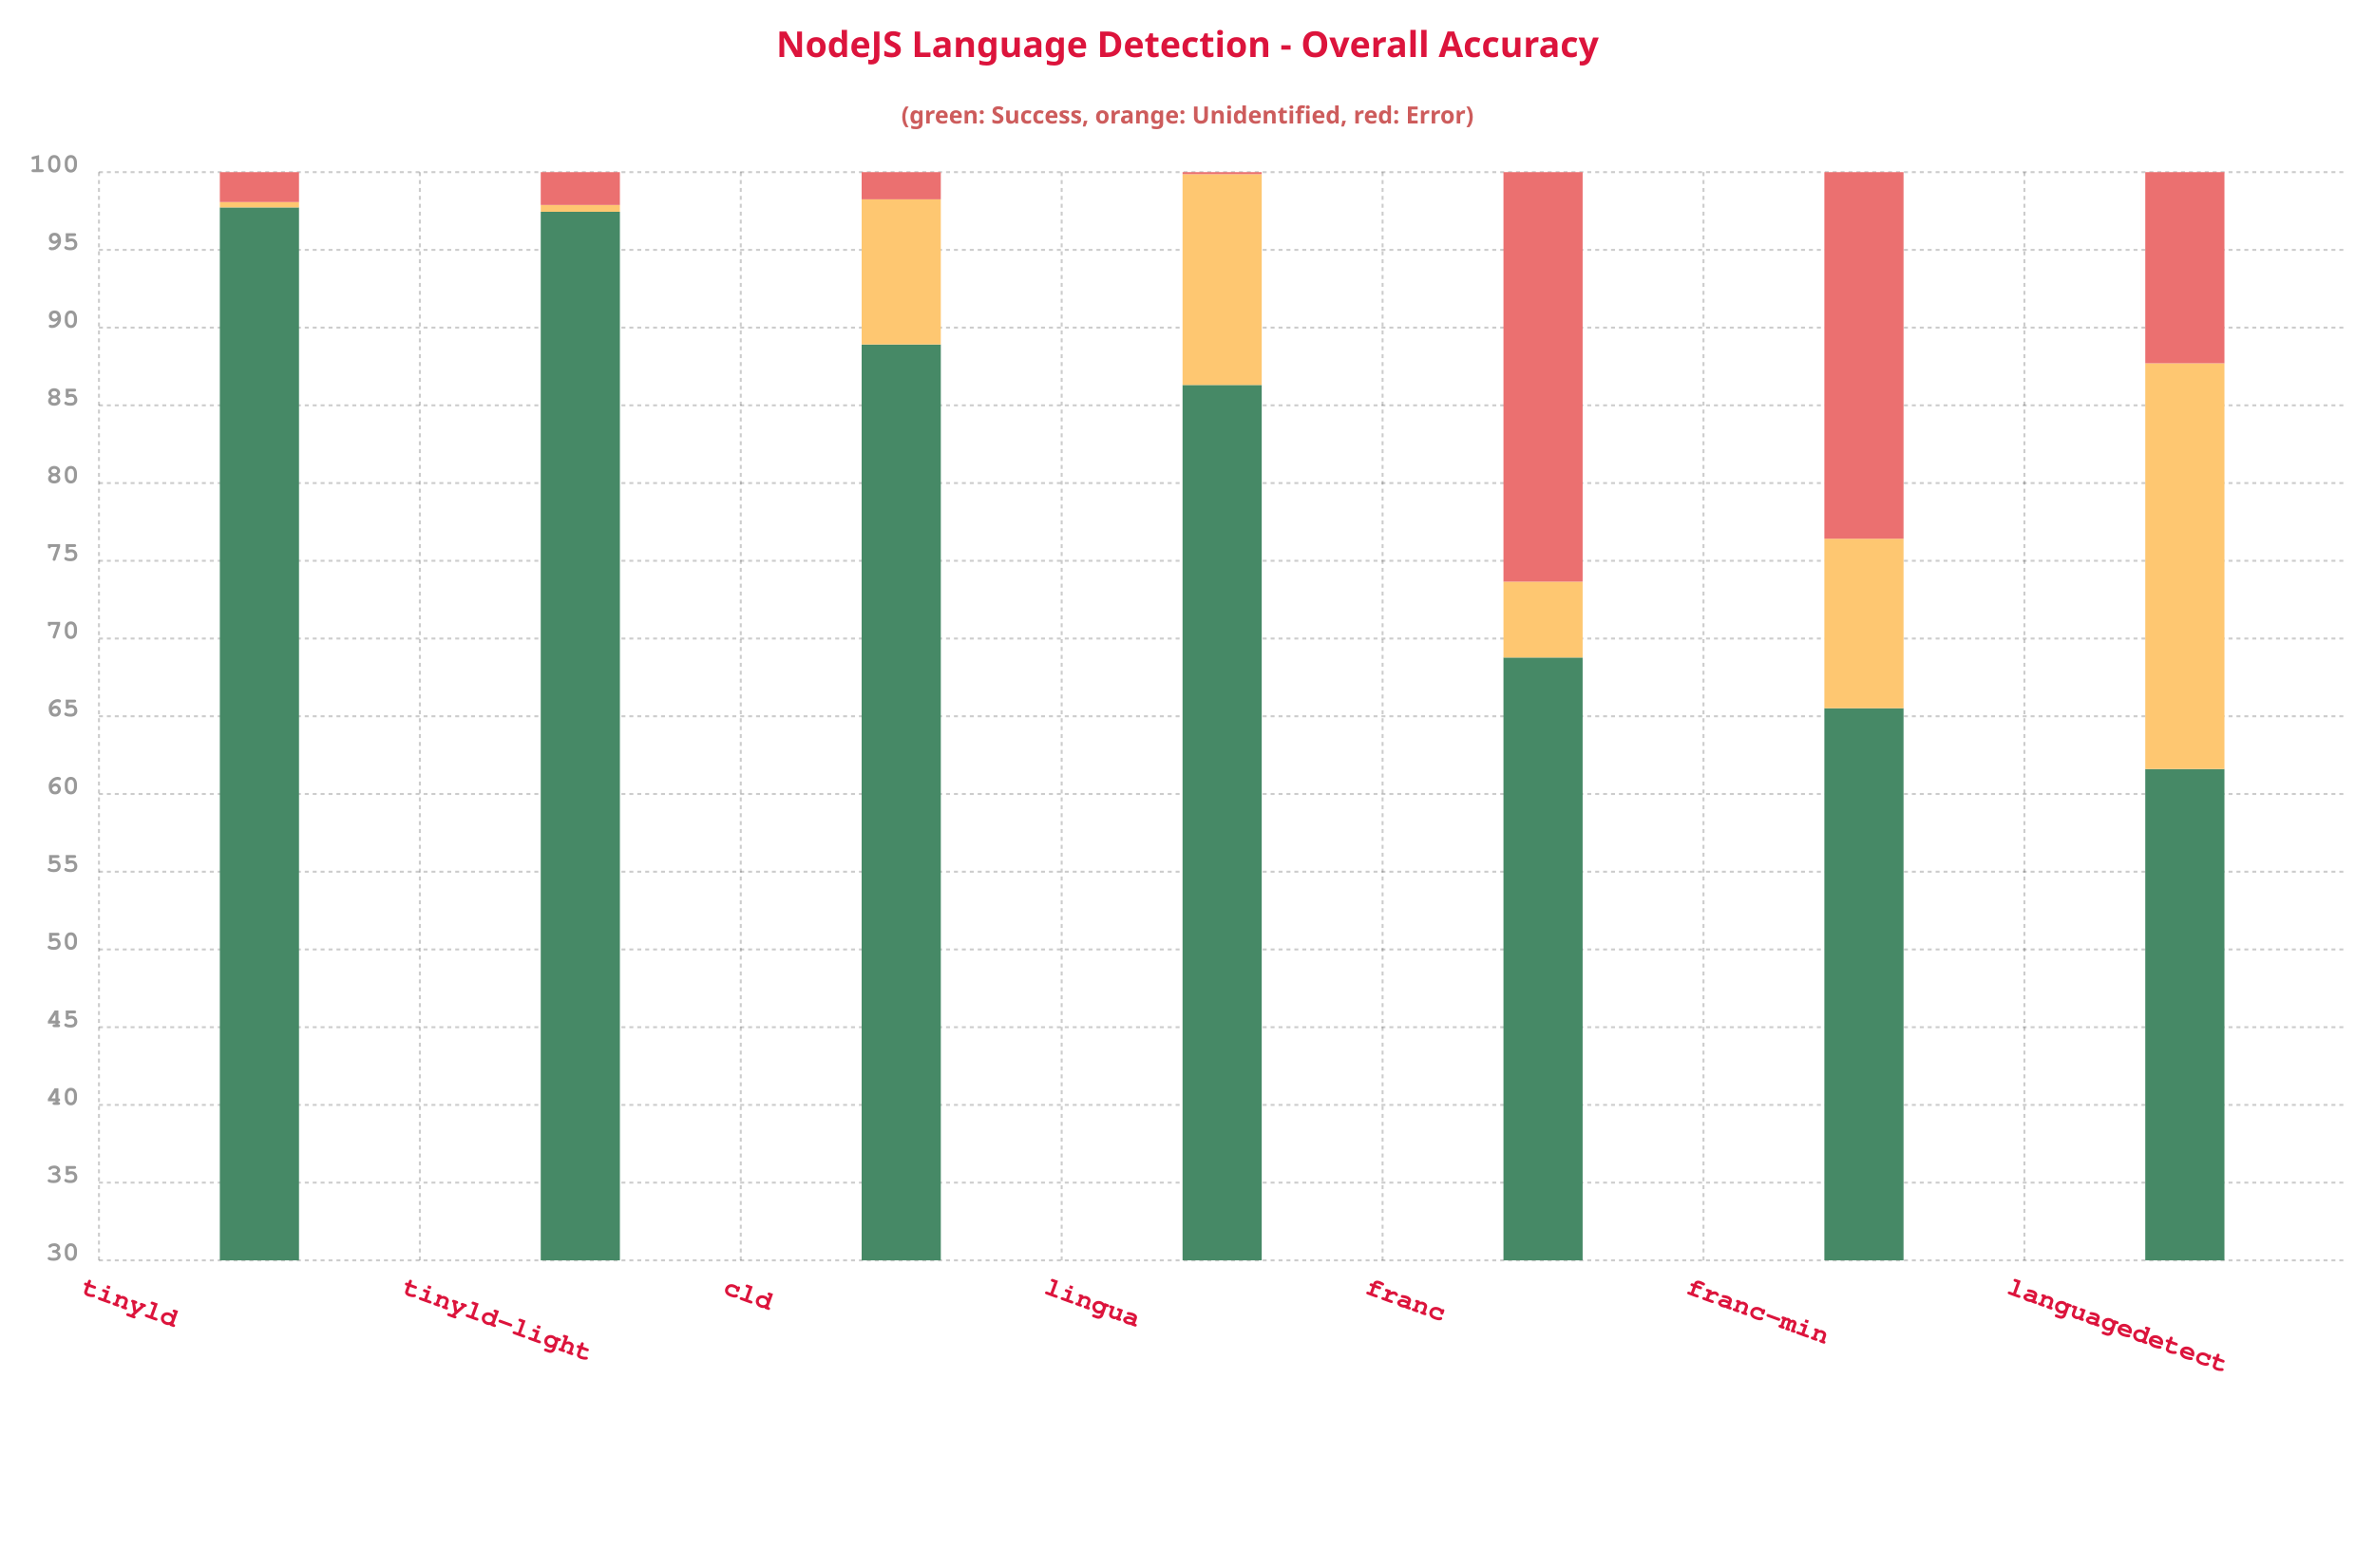
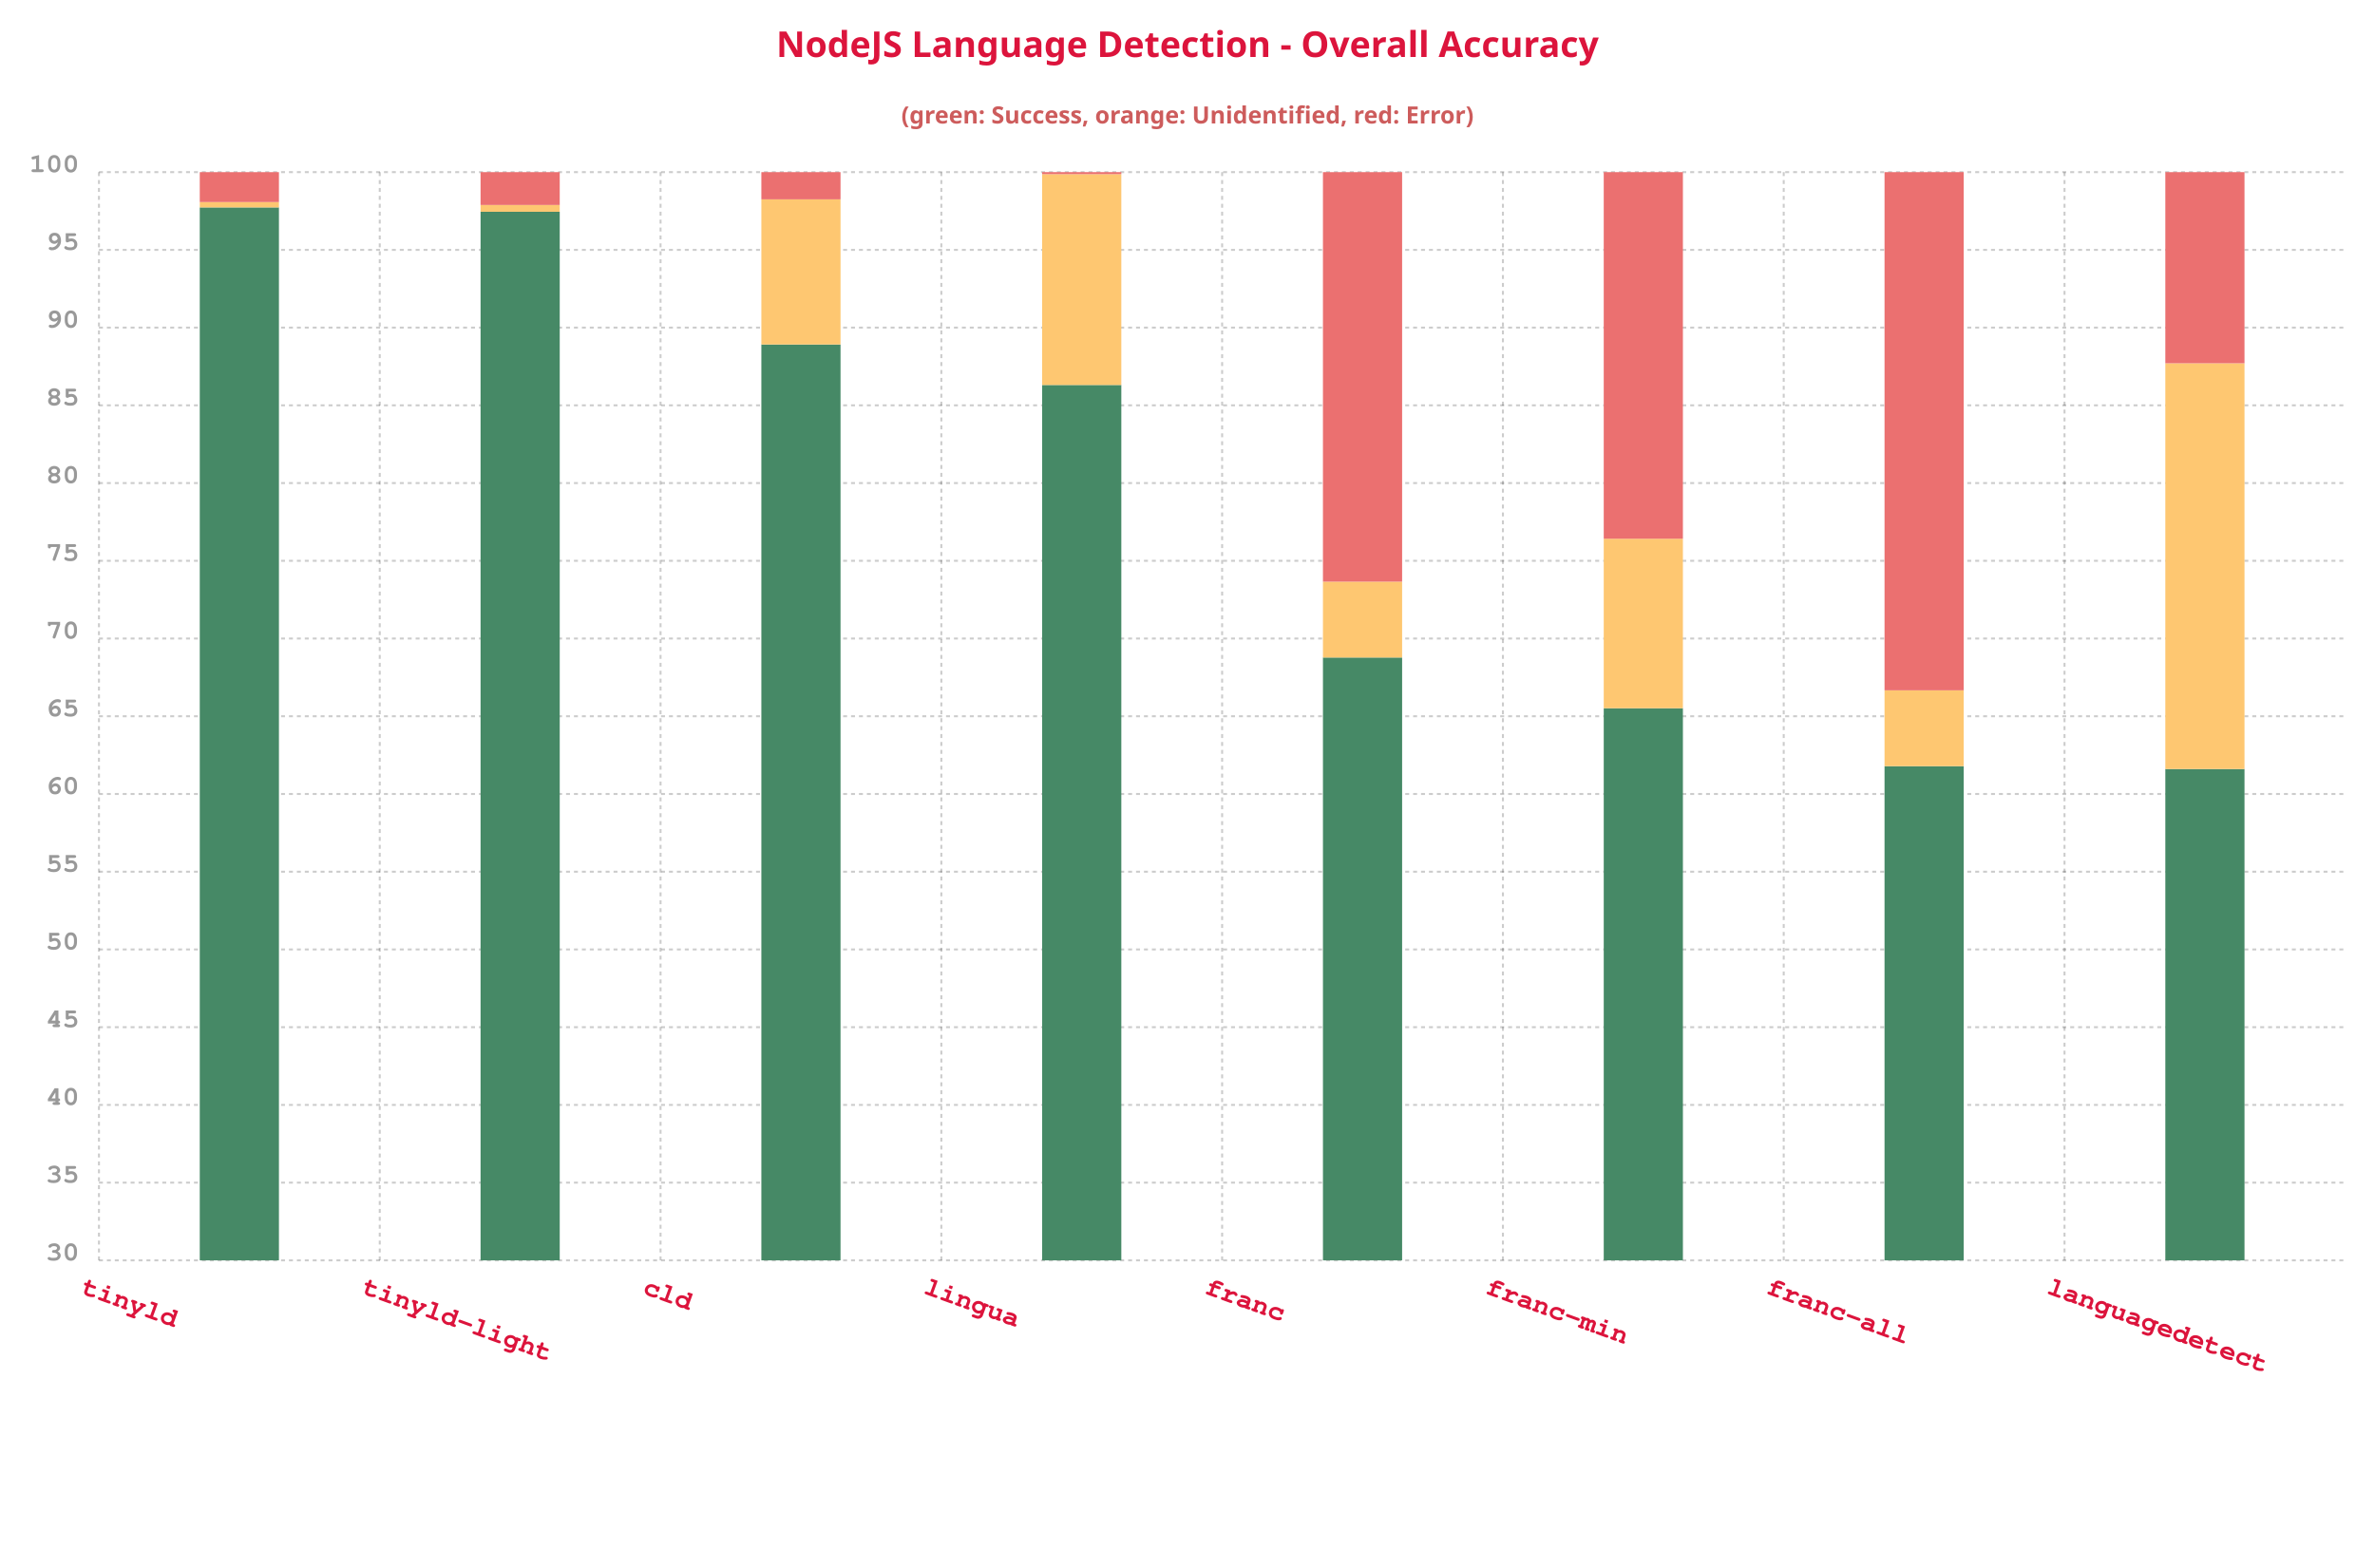
<svg xmlns="http://www.w3.org/2000/svg" xmlns:ns1="http://gionkunz.github.com/chartist-js/ct" width="1200" height="792" class="ct-chart-bar" style="background:#FFF;background:#FFF;">
  <g class="ct-grids" transform="translate(0, 72)">
    <line x1="50" x2="50" y1="15" y2="565" class="ct-grid ct-horizontal" style="stroke:rgba(0,0,0,.2);stroke-width:1px;stroke-dasharray:2px;stroke-dasharray:2px;stroke-width:1px;stroke:rgba(0,0,0,.2);" />
-     <line x1="212.143" x2="212.143" y1="15" y2="565" class="ct-grid ct-horizontal" style="stroke:rgba(0,0,0,.2);stroke-width:1px;stroke-dasharray:2px;stroke-dasharray:2px;stroke-width:1px;stroke:rgba(0,0,0,.2);" />
-     <line x1="374.286" x2="374.286" y1="15" y2="565" class="ct-grid ct-horizontal" style="stroke:rgba(0,0,0,.2);stroke-width:1px;stroke-dasharray:2px;stroke-dasharray:2px;stroke-width:1px;stroke:rgba(0,0,0,.2);" />
-     <line x1="536.429" x2="536.429" y1="15" y2="565" class="ct-grid ct-horizontal" style="stroke:rgba(0,0,0,.2);stroke-width:1px;stroke-dasharray:2px;stroke-dasharray:2px;stroke-width:1px;stroke:rgba(0,0,0,.2);" />
-     <line x1="698.571" x2="698.571" y1="15" y2="565" class="ct-grid ct-horizontal" style="stroke:rgba(0,0,0,.2);stroke-width:1px;stroke-dasharray:2px;stroke-dasharray:2px;stroke-width:1px;stroke:rgba(0,0,0,.2);" />
-     <line x1="860.714" x2="860.714" y1="15" y2="565" class="ct-grid ct-horizontal" style="stroke:rgba(0,0,0,.2);stroke-width:1px;stroke-dasharray:2px;stroke-dasharray:2px;stroke-width:1px;stroke:rgba(0,0,0,.2);" />
-     <line x1="1022.857" x2="1022.857" y1="15" y2="565" class="ct-grid ct-horizontal" style="stroke:rgba(0,0,0,.2);stroke-width:1px;stroke-dasharray:2px;stroke-dasharray:2px;stroke-width:1px;stroke:rgba(0,0,0,.2);" />
+     <line x1="191.875" x2="191.875" y1="15" y2="565" class="ct-grid ct-horizontal" style="stroke:rgba(0,0,0,.2);stroke-width:1px;stroke-dasharray:2px;stroke-dasharray:2px;stroke-width:1px;stroke:rgba(0,0,0,.2);" />
+     <line x1="333.75" x2="333.75" y1="15" y2="565" class="ct-grid ct-horizontal" style="stroke:rgba(0,0,0,.2);stroke-width:1px;stroke-dasharray:2px;stroke-dasharray:2px;stroke-width:1px;stroke:rgba(0,0,0,.2);" />
+     <line x1="475.625" x2="475.625" y1="15" y2="565" class="ct-grid ct-horizontal" style="stroke:rgba(0,0,0,.2);stroke-width:1px;stroke-dasharray:2px;stroke-dasharray:2px;stroke-width:1px;stroke:rgba(0,0,0,.2);" />
+     <line x1="617.5" x2="617.5" y1="15" y2="565" class="ct-grid ct-horizontal" style="stroke:rgba(0,0,0,.2);stroke-width:1px;stroke-dasharray:2px;stroke-dasharray:2px;stroke-width:1px;stroke:rgba(0,0,0,.2);" />
+     <line x1="759.375" x2="759.375" y1="15" y2="565" class="ct-grid ct-horizontal" style="stroke:rgba(0,0,0,.2);stroke-width:1px;stroke-dasharray:2px;stroke-dasharray:2px;stroke-width:1px;stroke:rgba(0,0,0,.2);" />
+     <line x1="901.25" x2="901.25" y1="15" y2="565" class="ct-grid ct-horizontal" style="stroke:rgba(0,0,0,.2);stroke-width:1px;stroke-dasharray:2px;stroke-dasharray:2px;stroke-width:1px;stroke:rgba(0,0,0,.2);" />
+     <line x1="1043.125" x2="1043.125" y1="15" y2="565" class="ct-grid ct-horizontal" style="stroke:rgba(0,0,0,.2);stroke-width:1px;stroke-dasharray:2px;stroke-dasharray:2px;stroke-width:1px;stroke:rgba(0,0,0,.2);" />
    <line y1="565" y2="565" x1="50" x2="1185" class="ct-grid ct-vertical" style="stroke:rgba(0,0,0,.2);stroke-width:1px;stroke-dasharray:2px;stroke-dasharray:2px;stroke-width:1px;stroke:rgba(0,0,0,.2);" />
    <line y1="525.714" y2="525.714" x1="50" x2="1185" class="ct-grid ct-vertical" style="stroke:rgba(0,0,0,.2);stroke-width:1px;stroke-dasharray:2px;stroke-dasharray:2px;stroke-width:1px;stroke:rgba(0,0,0,.2);" />
    <line y1="486.429" y2="486.429" x1="50" x2="1185" class="ct-grid ct-vertical" style="stroke:rgba(0,0,0,.2);stroke-width:1px;stroke-dasharray:2px;stroke-dasharray:2px;stroke-width:1px;stroke:rgba(0,0,0,.2);" />
    <line y1="447.143" y2="447.143" x1="50" x2="1185" class="ct-grid ct-vertical" style="stroke:rgba(0,0,0,.2);stroke-width:1px;stroke-dasharray:2px;stroke-dasharray:2px;stroke-width:1px;stroke:rgba(0,0,0,.2);" />
    <line y1="407.857" y2="407.857" x1="50" x2="1185" class="ct-grid ct-vertical" style="stroke:rgba(0,0,0,.2);stroke-width:1px;stroke-dasharray:2px;stroke-dasharray:2px;stroke-width:1px;stroke:rgba(0,0,0,.2);" />
    <line y1="368.571" y2="368.571" x1="50" x2="1185" class="ct-grid ct-vertical" style="stroke:rgba(0,0,0,.2);stroke-width:1px;stroke-dasharray:2px;stroke-dasharray:2px;stroke-width:1px;stroke:rgba(0,0,0,.2);" />
    <line y1="329.286" y2="329.286" x1="50" x2="1185" class="ct-grid ct-vertical" style="stroke:rgba(0,0,0,.2);stroke-width:1px;stroke-dasharray:2px;stroke-dasharray:2px;stroke-width:1px;stroke:rgba(0,0,0,.2);" />
    <line y1="290" y2="290" x1="50" x2="1185" class="ct-grid ct-vertical" style="stroke:rgba(0,0,0,.2);stroke-width:1px;stroke-dasharray:2px;stroke-dasharray:2px;stroke-width:1px;stroke:rgba(0,0,0,.2);" />
    <line y1="250.714" y2="250.714" x1="50" x2="1185" class="ct-grid ct-vertical" style="stroke:rgba(0,0,0,.2);stroke-width:1px;stroke-dasharray:2px;stroke-dasharray:2px;stroke-width:1px;stroke:rgba(0,0,0,.2);" />
    <line y1="211.429" y2="211.429" x1="50" x2="1185" class="ct-grid ct-vertical" style="stroke:rgba(0,0,0,.2);stroke-width:1px;stroke-dasharray:2px;stroke-dasharray:2px;stroke-width:1px;stroke:rgba(0,0,0,.2);" />
    <line y1="172.143" y2="172.143" x1="50" x2="1185" class="ct-grid ct-vertical" style="stroke:rgba(0,0,0,.2);stroke-width:1px;stroke-dasharray:2px;stroke-dasharray:2px;stroke-width:1px;stroke:rgba(0,0,0,.2);" />
    <line y1="132.857" y2="132.857" x1="50" x2="1185" class="ct-grid ct-vertical" style="stroke:rgba(0,0,0,.2);stroke-width:1px;stroke-dasharray:2px;stroke-dasharray:2px;stroke-width:1px;stroke:rgba(0,0,0,.2);" />
    <line y1="93.571" y2="93.571" x1="50" x2="1185" class="ct-grid ct-vertical" style="stroke:rgba(0,0,0,.2);stroke-width:1px;stroke-dasharray:2px;stroke-dasharray:2px;stroke-width:1px;stroke:rgba(0,0,0,.2);" />
    <line y1="54.286" y2="54.286" x1="50" x2="1185" class="ct-grid ct-vertical" style="stroke:rgba(0,0,0,.2);stroke-width:1px;stroke-dasharray:2px;stroke-dasharray:2px;stroke-width:1px;stroke:rgba(0,0,0,.2);" />
    <line y1="15" y2="15" x1="50" x2="1185" class="ct-grid ct-vertical" style="stroke:rgba(0,0,0,.2);stroke-width:1px;stroke-dasharray:2px;stroke-dasharray:2px;stroke-width:1px;stroke:rgba(0,0,0,.2);" />
  </g>
  <g transform="translate(0, 72)">
    <g class="ct-series ct-series-a">
-       <line x1="131.071" x2="131.071" y1="565" y2="32.827" class="ct-bar" ns1:value="97.7311" style="stroke:#d70206;stroke:#d70206;fill:none;stroke-width:10px;stroke-width:10px;fill:none;stroke:#468966;stroke-width:40px !important;stroke-width:40px !important;stroke:#468966;" />
-       <line x1="293.214" x2="293.214" y1="565" y2="35.026" class="ct-bar" ns1:value="97.4512" style="stroke:#d70206;stroke:#d70206;fill:none;stroke-width:10px;stroke-width:10px;fill:none;stroke:#468966;stroke-width:40px !important;stroke-width:40px !important;stroke:#468966;" />
-       <line x1="455.357" x2="455.357" y1="565" y2="102.098" class="ct-bar" ns1:value="88.9148" style="stroke:#d70206;stroke:#d70206;fill:none;stroke-width:10px;stroke-width:10px;fill:none;stroke:#468966;stroke-width:40px !important;stroke-width:40px !important;stroke:#468966;" />
-       <line x1="617.5" x2="617.5" y1="565" y2="122.57" class="ct-bar" ns1:value="86.3093" style="stroke:#d70206;stroke:#d70206;fill:none;stroke-width:10px;stroke-width:10px;fill:none;stroke:#468966;stroke-width:40px !important;stroke-width:40px !important;stroke:#468966;" />
-       <line x1="779.643" x2="779.643" y1="565" y2="260.313" class="ct-bar" ns1:value="68.7783" style="stroke:#d70206;stroke:#d70206;fill:none;stroke-width:10px;stroke-width:10px;fill:none;stroke:#468966;stroke-width:40px !important;stroke-width:40px !important;stroke:#468966;" />
-       <line x1="941.786" x2="941.786" y1="565" y2="285.943" class="ct-bar" ns1:value="65.5163" style="stroke:#d70206;stroke:#d70206;fill:none;stroke-width:10px;stroke-width:10px;fill:none;stroke:#468966;stroke-width:40px !important;stroke-width:40px !important;stroke:#468966;" />
-       <line x1="1103.929" x2="1103.929" y1="565" y2="316.661" class="ct-bar" ns1:value="61.6068" style="stroke:#d70206;stroke:#d70206;fill:none;stroke-width:10px;stroke-width:10px;fill:none;stroke:#468966;stroke-width:40px !important;stroke-width:40px !important;stroke:#468966;" />
+       <line x1="120.938" x2="120.938" y1="565" y2="32.827" class="ct-bar" ns1:value="97.7311" style="stroke:#d70206;stroke:#d70206;fill:none;stroke-width:10px;stroke-width:10px;fill:none;stroke:#468966;stroke-width:40px !important;stroke-width:40px !important;stroke:#468966;" />
+       <line x1="262.812" x2="262.812" y1="565" y2="35.026" class="ct-bar" ns1:value="97.4512" style="stroke:#d70206;stroke:#d70206;fill:none;stroke-width:10px;stroke-width:10px;fill:none;stroke:#468966;stroke-width:40px !important;stroke-width:40px !important;stroke:#468966;" />
+       <line x1="404.688" x2="404.688" y1="565" y2="102.098" class="ct-bar" ns1:value="88.9148" style="stroke:#d70206;stroke:#d70206;fill:none;stroke-width:10px;stroke-width:10px;fill:none;stroke:#468966;stroke-width:40px !important;stroke-width:40px !important;stroke:#468966;" />
+       <line x1="546.562" x2="546.562" y1="565" y2="122.57" class="ct-bar" ns1:value="86.3093" style="stroke:#d70206;stroke:#d70206;fill:none;stroke-width:10px;stroke-width:10px;fill:none;stroke:#468966;stroke-width:40px !important;stroke-width:40px !important;stroke:#468966;" />
+       <line x1="688.438" x2="688.438" y1="565" y2="260.313" class="ct-bar" ns1:value="68.7783" style="stroke:#d70206;stroke:#d70206;fill:none;stroke-width:10px;stroke-width:10px;fill:none;stroke:#468966;stroke-width:40px !important;stroke-width:40px !important;stroke:#468966;" />
+       <line x1="830.312" x2="830.312" y1="565" y2="285.943" class="ct-bar" ns1:value="65.5163" style="stroke:#d70206;stroke:#d70206;fill:none;stroke-width:10px;stroke-width:10px;fill:none;stroke:#468966;stroke-width:40px !important;stroke-width:40px !important;stroke:#468966;" />
+       <line x1="972.188" x2="972.188" y1="565" y2="315.227" class="ct-bar" ns1:value="61.7893" style="stroke:#d70206;stroke:#d70206;fill:none;stroke-width:10px;stroke-width:10px;fill:none;stroke:#468966;stroke-width:40px !important;stroke-width:40px !important;stroke:#468966;" />
+       <line x1="1114.062" x2="1114.062" y1="565" y2="316.661" class="ct-bar" ns1:value="61.6068" style="stroke:#d70206;stroke:#d70206;fill:none;stroke-width:10px;stroke-width:10px;fill:none;stroke:#468966;stroke-width:40px !important;stroke-width:40px !important;stroke:#468966;" />
    </g>
    <g class="ct-series ct-series-b">
-       <line x1="131.071" x2="131.071" y1="32.827" y2="30.123" class="ct-bar" ns1:value="0.3441" style="stroke:#f05b4f;stroke:#f05b4f;fill:none;stroke-width:10px;stroke-width:10px;fill:none;stroke:#FEC771;stroke-width:40px !important;stroke-width:40px !important;stroke:#FEC771;" />
-       <line x1="293.214" x2="293.214" y1="35.026" y2="31.602" class="ct-bar" ns1:value="0.4358" style="stroke:#f05b4f;stroke:#f05b4f;fill:none;stroke-width:10px;stroke-width:10px;fill:none;stroke:#FEC771;stroke-width:40px !important;stroke-width:40px !important;stroke:#FEC771;" />
-       <line x1="455.357" x2="455.357" y1="102.098" y2="28.741" class="ct-bar" ns1:value="9.3363" style="stroke:#f05b4f;stroke:#f05b4f;fill:none;stroke-width:10px;stroke-width:10px;fill:none;stroke:#FEC771;stroke-width:40px !important;stroke-width:40px !important;stroke:#FEC771;" />
-       <line x1="617.5" x2="617.5" y1="122.57" y2="16.021" class="ct-bar" ns1:value="13.5607" style="stroke:#f05b4f;stroke:#f05b4f;fill:none;stroke-width:10px;stroke-width:10px;fill:none;stroke:#FEC771;stroke-width:40px !important;stroke-width:40px !important;stroke:#FEC771;" />
-       <line x1="779.643" x2="779.643" y1="260.313" y2="221.982" class="ct-bar" ns1:value="4.8785" style="stroke:#f05b4f;stroke:#f05b4f;fill:none;stroke-width:10px;stroke-width:10px;fill:none;stroke:#FEC771;stroke-width:40px !important;stroke-width:40px !important;stroke:#FEC771;" />
-       <line x1="941.786" x2="941.786" y1="285.943" y2="200.266" class="ct-bar" ns1:value="10.9044" style="stroke:#f05b4f;stroke:#f05b4f;fill:none;stroke-width:10px;stroke-width:10px;fill:none;stroke:#FEC771;stroke-width:40px !important;stroke-width:40px !important;stroke:#FEC771;" />
-       <line x1="1103.929" x2="1103.929" y1="316.661" y2="111.604" class="ct-bar" ns1:value="26.0982" style="stroke:#f05b4f;stroke:#f05b4f;fill:none;stroke-width:10px;stroke-width:10px;fill:none;stroke:#FEC771;stroke-width:40px !important;stroke-width:40px !important;stroke:#FEC771;" />
+       <line x1="120.938" x2="120.938" y1="32.827" y2="30.123" class="ct-bar" ns1:value="0.3441" style="stroke:#f05b4f;stroke:#f05b4f;fill:none;stroke-width:10px;stroke-width:10px;fill:none;stroke:#FEC771;stroke-width:40px !important;stroke-width:40px !important;stroke:#FEC771;" />
+       <line x1="262.812" x2="262.812" y1="35.026" y2="31.602" class="ct-bar" ns1:value="0.4358" style="stroke:#f05b4f;stroke:#f05b4f;fill:none;stroke-width:10px;stroke-width:10px;fill:none;stroke:#FEC771;stroke-width:40px !important;stroke-width:40px !important;stroke:#FEC771;" />
+       <line x1="404.688" x2="404.688" y1="102.098" y2="28.741" class="ct-bar" ns1:value="9.3363" style="stroke:#f05b4f;stroke:#f05b4f;fill:none;stroke-width:10px;stroke-width:10px;fill:none;stroke:#FEC771;stroke-width:40px !important;stroke-width:40px !important;stroke:#FEC771;" />
+       <line x1="546.562" x2="546.562" y1="122.57" y2="16.021" class="ct-bar" ns1:value="13.5607" style="stroke:#f05b4f;stroke:#f05b4f;fill:none;stroke-width:10px;stroke-width:10px;fill:none;stroke:#FEC771;stroke-width:40px !important;stroke-width:40px !important;stroke:#FEC771;" />
+       <line x1="688.438" x2="688.438" y1="260.313" y2="221.982" class="ct-bar" ns1:value="4.8785" style="stroke:#f05b4f;stroke:#f05b4f;fill:none;stroke-width:10px;stroke-width:10px;fill:none;stroke:#FEC771;stroke-width:40px !important;stroke-width:40px !important;stroke:#FEC771;" />
+       <line x1="830.312" x2="830.312" y1="285.943" y2="200.266" class="ct-bar" ns1:value="10.9044" style="stroke:#f05b4f;stroke:#f05b4f;fill:none;stroke-width:10px;stroke-width:10px;fill:none;stroke:#FEC771;stroke-width:40px !important;stroke-width:40px !important;stroke:#FEC771;" />
+       <line x1="972.188" x2="972.188" y1="315.227" y2="276.896" class="ct-bar" ns1:value="4.8785" style="stroke:#f05b4f;stroke:#f05b4f;fill:none;stroke-width:10px;stroke-width:10px;fill:none;stroke:#FEC771;stroke-width:40px !important;stroke-width:40px !important;stroke:#FEC771;" />
+       <line x1="1114.062" x2="1114.062" y1="316.661" y2="111.604" class="ct-bar" ns1:value="26.0982" style="stroke:#f05b4f;stroke:#f05b4f;fill:none;stroke-width:10px;stroke-width:10px;fill:none;stroke:#FEC771;stroke-width:40px !important;stroke-width:40px !important;stroke:#FEC771;" />
    </g>
    <g class="ct-series ct-series-c">
-       <line x1="131.071" x2="131.071" y1="30.123" y2="15.001" class="ct-bar" ns1:value="1.9247" style="stroke:#f4c63d;stroke:#f4c63d;fill:none;stroke-width:10px;stroke-width:10px;fill:none;stroke:#EB7070;stroke-width:40px !important;stroke-width:40px !important;stroke:#EB7070;" />
-       <line x1="293.214" x2="293.214" y1="31.602" y2="15" class="ct-bar" ns1:value="2.1131" style="stroke:#f4c63d;stroke:#f4c63d;fill:none;stroke-width:10px;stroke-width:10px;fill:none;stroke:#EB7070;stroke-width:40px !important;stroke-width:40px !important;stroke:#EB7070;" />
-       <line x1="455.357" x2="455.357" y1="28.741" y2="15" class="ct-bar" ns1:value="1.7489" style="stroke:#f4c63d;stroke:#f4c63d;fill:none;stroke-width:10px;stroke-width:10px;fill:none;stroke:#EB7070;stroke-width:40px !important;stroke-width:40px !important;stroke:#EB7070;" />
-       <line x1="617.5" x2="617.5" y1="16.021" y2="15" class="ct-bar" ns1:value="0.13" style="stroke:#f4c63d;stroke:#f4c63d;fill:none;stroke-width:10px;stroke-width:10px;fill:none;stroke:#EB7070;stroke-width:40px !important;stroke-width:40px !important;stroke:#EB7070;" />
-       <line x1="779.643" x2="779.643" y1="221.982" y2="15" class="ct-bar" ns1:value="26.3432" style="stroke:#f4c63d;stroke:#f4c63d;fill:none;stroke-width:10px;stroke-width:10px;fill:none;stroke:#EB7070;stroke-width:40px !important;stroke-width:40px !important;stroke:#EB7070;" />
-       <line x1="941.786" x2="941.786" y1="200.266" y2="15" class="ct-bar" ns1:value="23.5794" style="stroke:#f4c63d;stroke:#f4c63d;fill:none;stroke-width:10px;stroke-width:10px;fill:none;stroke:#EB7070;stroke-width:40px !important;stroke-width:40px !important;stroke:#EB7070;" />
-       <line x1="1103.929" x2="1103.929" y1="111.604" y2="15" class="ct-bar" ns1:value="12.295" style="stroke:#f4c63d;stroke:#f4c63d;fill:none;stroke-width:10px;stroke-width:10px;fill:none;stroke:#EB7070;stroke-width:40px !important;stroke-width:40px !important;stroke:#EB7070;" />
+       <line x1="120.938" x2="120.938" y1="30.123" y2="15.001" class="ct-bar" ns1:value="1.9247" style="stroke:#f4c63d;stroke:#f4c63d;fill:none;stroke-width:10px;stroke-width:10px;fill:none;stroke:#EB7070;stroke-width:40px !important;stroke-width:40px !important;stroke:#EB7070;" />
+       <line x1="262.812" x2="262.812" y1="31.602" y2="15" class="ct-bar" ns1:value="2.1131" style="stroke:#f4c63d;stroke:#f4c63d;fill:none;stroke-width:10px;stroke-width:10px;fill:none;stroke:#EB7070;stroke-width:40px !important;stroke-width:40px !important;stroke:#EB7070;" />
+       <line x1="404.688" x2="404.688" y1="28.741" y2="15" class="ct-bar" ns1:value="1.7489" style="stroke:#f4c63d;stroke:#f4c63d;fill:none;stroke-width:10px;stroke-width:10px;fill:none;stroke:#EB7070;stroke-width:40px !important;stroke-width:40px !important;stroke:#EB7070;" />
+       <line x1="546.562" x2="546.562" y1="16.021" y2="15" class="ct-bar" ns1:value="0.13" style="stroke:#f4c63d;stroke:#f4c63d;fill:none;stroke-width:10px;stroke-width:10px;fill:none;stroke:#EB7070;stroke-width:40px !important;stroke-width:40px !important;stroke:#EB7070;" />
+       <line x1="688.438" x2="688.438" y1="221.982" y2="15" class="ct-bar" ns1:value="26.3432" style="stroke:#f4c63d;stroke:#f4c63d;fill:none;stroke-width:10px;stroke-width:10px;fill:none;stroke:#EB7070;stroke-width:40px !important;stroke-width:40px !important;stroke:#EB7070;" />
+       <line x1="830.312" x2="830.312" y1="200.266" y2="15" class="ct-bar" ns1:value="23.5794" style="stroke:#f4c63d;stroke:#f4c63d;fill:none;stroke-width:10px;stroke-width:10px;fill:none;stroke:#EB7070;stroke-width:40px !important;stroke-width:40px !important;stroke:#EB7070;" />
+       <line x1="972.188" x2="972.188" y1="276.896" y2="15" class="ct-bar" ns1:value="33.3322" style="stroke:#f4c63d;stroke:#f4c63d;fill:none;stroke-width:10px;stroke-width:10px;fill:none;stroke:#EB7070;stroke-width:40px !important;stroke-width:40px !important;stroke:#EB7070;" />
+       <line x1="1114.062" x2="1114.062" y1="111.604" y2="15" class="ct-bar" ns1:value="12.295" style="stroke:#f4c63d;stroke:#f4c63d;fill:none;stroke-width:10px;stroke-width:10px;fill:none;stroke:#EB7070;stroke-width:40px !important;stroke-width:40px !important;stroke:#EB7070;" />
    </g>
  </g>
  <g class="ct-labels" transform="translate(0, 72)">
-     <text x="50" y="585" width="162.143" height="20" class="ct-label ct-horizontal ct-end" transform="rotate(20, 50, 585) translate(-10, 0)" style="text-anchor:start;text-align:center;justify-content:center;text-anchor:start;text-align:left;display:block;fill:rgba(0,0,0,.4);color:rgba(0,0,0,.4);font-size:12px;line-height:1;line-height:1;font-size:12px;color:rgba(0,0,0,.4);fill:rgba(0,0,0,.4);font-family:Courier;font-weight:bold;font-size:14px;fill:crimson;text-anchor:start;text-anchor:start;fill:crimson;font-size:14px;font-weight:bold;font-family:Courier;">tinyld</text>
-     <text x="212.143" y="585" width="162.143" height="20" class="ct-label ct-horizontal ct-end" transform="rotate(20, 212.1429, 585) translate(-10, 0)" style="text-anchor:start;text-align:center;justify-content:center;text-anchor:start;text-align:left;display:block;fill:rgba(0,0,0,.4);color:rgba(0,0,0,.4);font-size:12px;line-height:1;line-height:1;font-size:12px;color:rgba(0,0,0,.4);fill:rgba(0,0,0,.4);font-family:Courier;font-weight:bold;font-size:14px;fill:crimson;text-anchor:start;text-anchor:start;fill:crimson;font-size:14px;font-weight:bold;font-family:Courier;">tinyld-light</text>
-     <text x="374.286" y="585" width="162.143" height="20" class="ct-label ct-horizontal ct-end" transform="rotate(20, 374.2857, 585) translate(-10, 0)" style="text-anchor:start;text-align:center;justify-content:center;text-anchor:start;text-align:left;display:block;fill:rgba(0,0,0,.4);color:rgba(0,0,0,.4);font-size:12px;line-height:1;line-height:1;font-size:12px;color:rgba(0,0,0,.4);fill:rgba(0,0,0,.4);font-family:Courier;font-weight:bold;font-size:14px;fill:crimson;text-anchor:start;text-anchor:start;fill:crimson;font-size:14px;font-weight:bold;font-family:Courier;">cld</text>
-     <text x="536.429" y="585" width="162.143" height="20" class="ct-label ct-horizontal ct-end" transform="rotate(20, 536.4286, 585) translate(-10, 0)" style="text-anchor:start;text-align:center;justify-content:center;text-anchor:start;text-align:left;display:block;fill:rgba(0,0,0,.4);color:rgba(0,0,0,.4);font-size:12px;line-height:1;line-height:1;font-size:12px;color:rgba(0,0,0,.4);fill:rgba(0,0,0,.4);font-family:Courier;font-weight:bold;font-size:14px;fill:crimson;text-anchor:start;text-anchor:start;fill:crimson;font-size:14px;font-weight:bold;font-family:Courier;">lingua</text>
-     <text x="698.571" y="585" width="162.143" height="20" class="ct-label ct-horizontal ct-end" transform="rotate(20, 698.5714, 585) translate(-10, 0)" style="text-anchor:start;text-align:center;justify-content:center;text-anchor:start;text-align:left;display:block;fill:rgba(0,0,0,.4);color:rgba(0,0,0,.4);font-size:12px;line-height:1;line-height:1;font-size:12px;color:rgba(0,0,0,.4);fill:rgba(0,0,0,.4);font-family:Courier;font-weight:bold;font-size:14px;fill:crimson;text-anchor:start;text-anchor:start;fill:crimson;font-size:14px;font-weight:bold;font-family:Courier;">franc</text>
-     <text x="860.714" y="585" width="162.143" height="20" class="ct-label ct-horizontal ct-end" transform="rotate(20, 860.7143, 585) translate(-10, 0)" style="text-anchor:start;text-align:center;justify-content:center;text-anchor:start;text-align:left;display:block;fill:rgba(0,0,0,.4);color:rgba(0,0,0,.4);font-size:12px;line-height:1;line-height:1;font-size:12px;color:rgba(0,0,0,.4);fill:rgba(0,0,0,.4);font-family:Courier;font-weight:bold;font-size:14px;fill:crimson;text-anchor:start;text-anchor:start;fill:crimson;font-size:14px;font-weight:bold;font-family:Courier;">franc-min</text>
-     <text x="1022.857" y="585" width="162.143" height="20" class="ct-label ct-horizontal ct-end" transform="rotate(20, 1022.857, 585) translate(-10, 0)" style="text-anchor:start;text-align:center;justify-content:center;text-anchor:start;text-align:left;display:block;fill:rgba(0,0,0,.4);color:rgba(0,0,0,.4);font-size:12px;line-height:1;line-height:1;font-size:12px;color:rgba(0,0,0,.4);fill:rgba(0,0,0,.4);font-family:Courier;font-weight:bold;font-size:14px;fill:crimson;text-anchor:start;text-anchor:start;fill:crimson;font-size:14px;font-weight:bold;font-family:Courier;">languagedetect</text>
+     <text x="50" y="585" width="141.875" height="20" class="ct-label ct-horizontal ct-end" transform="rotate(20, 50, 585) translate(-10, 0)" style="text-anchor:start;text-align:center;justify-content:center;text-anchor:start;text-align:left;display:block;fill:rgba(0,0,0,.4);color:rgba(0,0,0,.4);font-size:12px;line-height:1;line-height:1;font-size:12px;color:rgba(0,0,0,.4);fill:rgba(0,0,0,.4);font-family:Courier;font-weight:bold;font-size:14px;fill:crimson;text-anchor:start;text-anchor:start;fill:crimson;font-size:14px;font-weight:bold;font-family:Courier;">tinyld</text>
+     <text x="191.875" y="585" width="141.875" height="20" class="ct-label ct-horizontal ct-end" transform="rotate(20, 191.875, 585) translate(-10, 0)" style="text-anchor:start;text-align:center;justify-content:center;text-anchor:start;text-align:left;display:block;fill:rgba(0,0,0,.4);color:rgba(0,0,0,.4);font-size:12px;line-height:1;line-height:1;font-size:12px;color:rgba(0,0,0,.4);fill:rgba(0,0,0,.4);font-family:Courier;font-weight:bold;font-size:14px;fill:crimson;text-anchor:start;text-anchor:start;fill:crimson;font-size:14px;font-weight:bold;font-family:Courier;">tinyld-light</text>
+     <text x="333.75" y="585" width="141.875" height="20" class="ct-label ct-horizontal ct-end" transform="rotate(20, 333.75, 585) translate(-10, 0)" style="text-anchor:start;text-align:center;justify-content:center;text-anchor:start;text-align:left;display:block;fill:rgba(0,0,0,.4);color:rgba(0,0,0,.4);font-size:12px;line-height:1;line-height:1;font-size:12px;color:rgba(0,0,0,.4);fill:rgba(0,0,0,.4);font-family:Courier;font-weight:bold;font-size:14px;fill:crimson;text-anchor:start;text-anchor:start;fill:crimson;font-size:14px;font-weight:bold;font-family:Courier;">cld</text>
+     <text x="475.625" y="585" width="141.875" height="20" class="ct-label ct-horizontal ct-end" transform="rotate(20, 475.625, 585) translate(-10, 0)" style="text-anchor:start;text-align:center;justify-content:center;text-anchor:start;text-align:left;display:block;fill:rgba(0,0,0,.4);color:rgba(0,0,0,.4);font-size:12px;line-height:1;line-height:1;font-size:12px;color:rgba(0,0,0,.4);fill:rgba(0,0,0,.4);font-family:Courier;font-weight:bold;font-size:14px;fill:crimson;text-anchor:start;text-anchor:start;fill:crimson;font-size:14px;font-weight:bold;font-family:Courier;">lingua</text>
+     <text x="617.5" y="585" width="141.875" height="20" class="ct-label ct-horizontal ct-end" transform="rotate(20, 617.5, 585) translate(-10, 0)" style="text-anchor:start;text-align:center;justify-content:center;text-anchor:start;text-align:left;display:block;fill:rgba(0,0,0,.4);color:rgba(0,0,0,.4);font-size:12px;line-height:1;line-height:1;font-size:12px;color:rgba(0,0,0,.4);fill:rgba(0,0,0,.4);font-family:Courier;font-weight:bold;font-size:14px;fill:crimson;text-anchor:start;text-anchor:start;fill:crimson;font-size:14px;font-weight:bold;font-family:Courier;">franc</text>
+     <text x="759.375" y="585" width="141.875" height="20" class="ct-label ct-horizontal ct-end" transform="rotate(20, 759.375, 585) translate(-10, 0)" style="text-anchor:start;text-align:center;justify-content:center;text-anchor:start;text-align:left;display:block;fill:rgba(0,0,0,.4);color:rgba(0,0,0,.4);font-size:12px;line-height:1;line-height:1;font-size:12px;color:rgba(0,0,0,.4);fill:rgba(0,0,0,.4);font-family:Courier;font-weight:bold;font-size:14px;fill:crimson;text-anchor:start;text-anchor:start;fill:crimson;font-size:14px;font-weight:bold;font-family:Courier;">franc-min</text>
+     <text x="901.25" y="585" width="141.875" height="20" class="ct-label ct-horizontal ct-end" transform="rotate(20, 901.25, 585) translate(-10, 0)" style="text-anchor:start;text-align:center;justify-content:center;text-anchor:start;text-align:left;display:block;fill:rgba(0,0,0,.4);color:rgba(0,0,0,.4);font-size:12px;line-height:1;line-height:1;font-size:12px;color:rgba(0,0,0,.4);fill:rgba(0,0,0,.4);font-family:Courier;font-weight:bold;font-size:14px;fill:crimson;text-anchor:start;text-anchor:start;fill:crimson;font-size:14px;font-weight:bold;font-family:Courier;">franc-all</text>
+     <text x="1043.125" y="585" width="141.875" height="20" class="ct-label ct-horizontal ct-end" transform="rotate(20, 1043.125, 585) translate(-10, 0)" style="text-anchor:start;text-align:center;justify-content:center;text-anchor:start;text-align:left;display:block;fill:rgba(0,0,0,.4);color:rgba(0,0,0,.4);font-size:12px;line-height:1;line-height:1;font-size:12px;color:rgba(0,0,0,.4);fill:rgba(0,0,0,.4);font-family:Courier;font-weight:bold;font-size:14px;fill:crimson;text-anchor:start;text-anchor:start;fill:crimson;font-size:14px;font-weight:bold;font-family:Courier;">languagedetect</text>
    <text y="565" x="40" height="39.286" width="30" class="ct-label ct-vertical ct-start" style="text-anchor:end;text-align:right;display:block;fill:rgba(0,0,0,.4);color:rgba(0,0,0,.4);font-size:12px;line-height:1;line-height:1;font-size:12px;color:rgba(0,0,0,.4);fill:rgba(0,0,0,.4);font-family:Courier;font-weight:bold;font-size:14px;text-anchor:end;text-anchor:end;font-size:14px;font-weight:bold;font-family:Courier;">30</text>
    <text y="525.714" x="40" height="39.286" width="30" class="ct-label ct-vertical ct-start" style="text-anchor:end;text-align:right;display:block;fill:rgba(0,0,0,.4);color:rgba(0,0,0,.4);font-size:12px;line-height:1;line-height:1;font-size:12px;color:rgba(0,0,0,.4);fill:rgba(0,0,0,.4);font-family:Courier;font-weight:bold;font-size:14px;text-anchor:end;text-anchor:end;font-size:14px;font-weight:bold;font-family:Courier;">35</text>
    <text y="486.429" x="40" height="39.286" width="30" class="ct-label ct-vertical ct-start" style="text-anchor:end;text-align:right;display:block;fill:rgba(0,0,0,.4);color:rgba(0,0,0,.4);font-size:12px;line-height:1;line-height:1;font-size:12px;color:rgba(0,0,0,.4);fill:rgba(0,0,0,.4);font-family:Courier;font-weight:bold;font-size:14px;text-anchor:end;text-anchor:end;font-size:14px;font-weight:bold;font-family:Courier;">40</text>
    <text y="447.143" x="40" height="39.286" width="30" class="ct-label ct-vertical ct-start" style="text-anchor:end;text-align:right;display:block;fill:rgba(0,0,0,.4);color:rgba(0,0,0,.4);font-size:12px;line-height:1;line-height:1;font-size:12px;color:rgba(0,0,0,.4);fill:rgba(0,0,0,.4);font-family:Courier;font-weight:bold;font-size:14px;text-anchor:end;text-anchor:end;font-size:14px;font-weight:bold;font-family:Courier;">45</text>
    <text y="407.857" x="40" height="39.286" width="30" class="ct-label ct-vertical ct-start" style="text-anchor:end;text-align:right;display:block;fill:rgba(0,0,0,.4);color:rgba(0,0,0,.4);font-size:12px;line-height:1;line-height:1;font-size:12px;color:rgba(0,0,0,.4);fill:rgba(0,0,0,.4);font-family:Courier;font-weight:bold;font-size:14px;text-anchor:end;text-anchor:end;font-size:14px;font-weight:bold;font-family:Courier;">50</text>
    <text y="368.571" x="40" height="39.286" width="30" class="ct-label ct-vertical ct-start" style="text-anchor:end;text-align:right;display:block;fill:rgba(0,0,0,.4);color:rgba(0,0,0,.4);font-size:12px;line-height:1;line-height:1;font-size:12px;color:rgba(0,0,0,.4);fill:rgba(0,0,0,.4);font-family:Courier;font-weight:bold;font-size:14px;text-anchor:end;text-anchor:end;font-size:14px;font-weight:bold;font-family:Courier;">55</text>
    <text y="329.286" x="40" height="39.286" width="30" class="ct-label ct-vertical ct-start" style="text-anchor:end;text-align:right;display:block;fill:rgba(0,0,0,.4);color:rgba(0,0,0,.4);font-size:12px;line-height:1;line-height:1;font-size:12px;color:rgba(0,0,0,.4);fill:rgba(0,0,0,.4);font-family:Courier;font-weight:bold;font-size:14px;text-anchor:end;text-anchor:end;font-size:14px;font-weight:bold;font-family:Courier;">60</text>
    <text y="290" x="40" height="39.286" width="30" class="ct-label ct-vertical ct-start" style="text-anchor:end;text-align:right;display:block;fill:rgba(0,0,0,.4);color:rgba(0,0,0,.4);font-size:12px;line-height:1;line-height:1;font-size:12px;color:rgba(0,0,0,.4);fill:rgba(0,0,0,.4);font-family:Courier;font-weight:bold;font-size:14px;text-anchor:end;text-anchor:end;font-size:14px;font-weight:bold;font-family:Courier;">65</text>
    <text y="250.714" x="40" height="39.286" width="30" class="ct-label ct-vertical ct-start" style="text-anchor:end;text-align:right;display:block;fill:rgba(0,0,0,.4);color:rgba(0,0,0,.4);font-size:12px;line-height:1;line-height:1;font-size:12px;color:rgba(0,0,0,.4);fill:rgba(0,0,0,.4);font-family:Courier;font-weight:bold;font-size:14px;text-anchor:end;text-anchor:end;font-size:14px;font-weight:bold;font-family:Courier;">70</text>
    <text y="211.429" x="40" height="39.286" width="30" class="ct-label ct-vertical ct-start" style="text-anchor:end;text-align:right;display:block;fill:rgba(0,0,0,.4);color:rgba(0,0,0,.4);font-size:12px;line-height:1;line-height:1;font-size:12px;color:rgba(0,0,0,.4);fill:rgba(0,0,0,.4);font-family:Courier;font-weight:bold;font-size:14px;text-anchor:end;text-anchor:end;font-size:14px;font-weight:bold;font-family:Courier;">75</text>
    <text y="172.143" x="40" height="39.286" width="30" class="ct-label ct-vertical ct-start" style="text-anchor:end;text-align:right;display:block;fill:rgba(0,0,0,.4);color:rgba(0,0,0,.4);font-size:12px;line-height:1;line-height:1;font-size:12px;color:rgba(0,0,0,.4);fill:rgba(0,0,0,.4);font-family:Courier;font-weight:bold;font-size:14px;text-anchor:end;text-anchor:end;font-size:14px;font-weight:bold;font-family:Courier;">80</text>
    <text y="132.857" x="40" height="39.286" width="30" class="ct-label ct-vertical ct-start" style="text-anchor:end;text-align:right;display:block;fill:rgba(0,0,0,.4);color:rgba(0,0,0,.4);font-size:12px;line-height:1;line-height:1;font-size:12px;color:rgba(0,0,0,.4);fill:rgba(0,0,0,.4);font-family:Courier;font-weight:bold;font-size:14px;text-anchor:end;text-anchor:end;font-size:14px;font-weight:bold;font-family:Courier;">85</text>
    <text y="93.571" x="40" height="39.286" width="30" class="ct-label ct-vertical ct-start" style="text-anchor:end;text-align:right;display:block;fill:rgba(0,0,0,.4);color:rgba(0,0,0,.4);font-size:12px;line-height:1;line-height:1;font-size:12px;color:rgba(0,0,0,.4);fill:rgba(0,0,0,.4);font-family:Courier;font-weight:bold;font-size:14px;text-anchor:end;text-anchor:end;font-size:14px;font-weight:bold;font-family:Courier;">90</text>
    <text y="54.286" x="40" height="39.286" width="30" class="ct-label ct-vertical ct-start" style="text-anchor:end;text-align:right;display:block;fill:rgba(0,0,0,.4);color:rgba(0,0,0,.4);font-size:12px;line-height:1;line-height:1;font-size:12px;color:rgba(0,0,0,.4);fill:rgba(0,0,0,.4);font-family:Courier;font-weight:bold;font-size:14px;text-anchor:end;text-anchor:end;font-size:14px;font-weight:bold;font-family:Courier;">95</text>
    <text y="15" x="40" height="30" width="30" class="ct-label ct-vertical ct-start" style="text-anchor:end;text-align:right;display:block;fill:rgba(0,0,0,.4);color:rgba(0,0,0,.4);font-size:12px;line-height:1;line-height:1;font-size:12px;color:rgba(0,0,0,.4);fill:rgba(0,0,0,.4);font-family:Courier;font-weight:bold;font-size:14px;text-anchor:end;text-anchor:end;font-size:14px;font-weight:bold;font-family:Courier;">100</text>
  </g>
  <text x="600" y="28.8" height="48" font-size="18px" font-family="Verdana" font-weight="bold" fill="crimson" text-anchor="middle" role="caption">NodeJS Language Detection - Overall Accuracy</text>
  <text x="600" y="62.4" height="24" font-size="12px" font-family="Verdana" font-weight="bold" fill="indianred" text-anchor="middle"> (green: Success, orange: Unidentified, red: Error)</text>
</svg>
